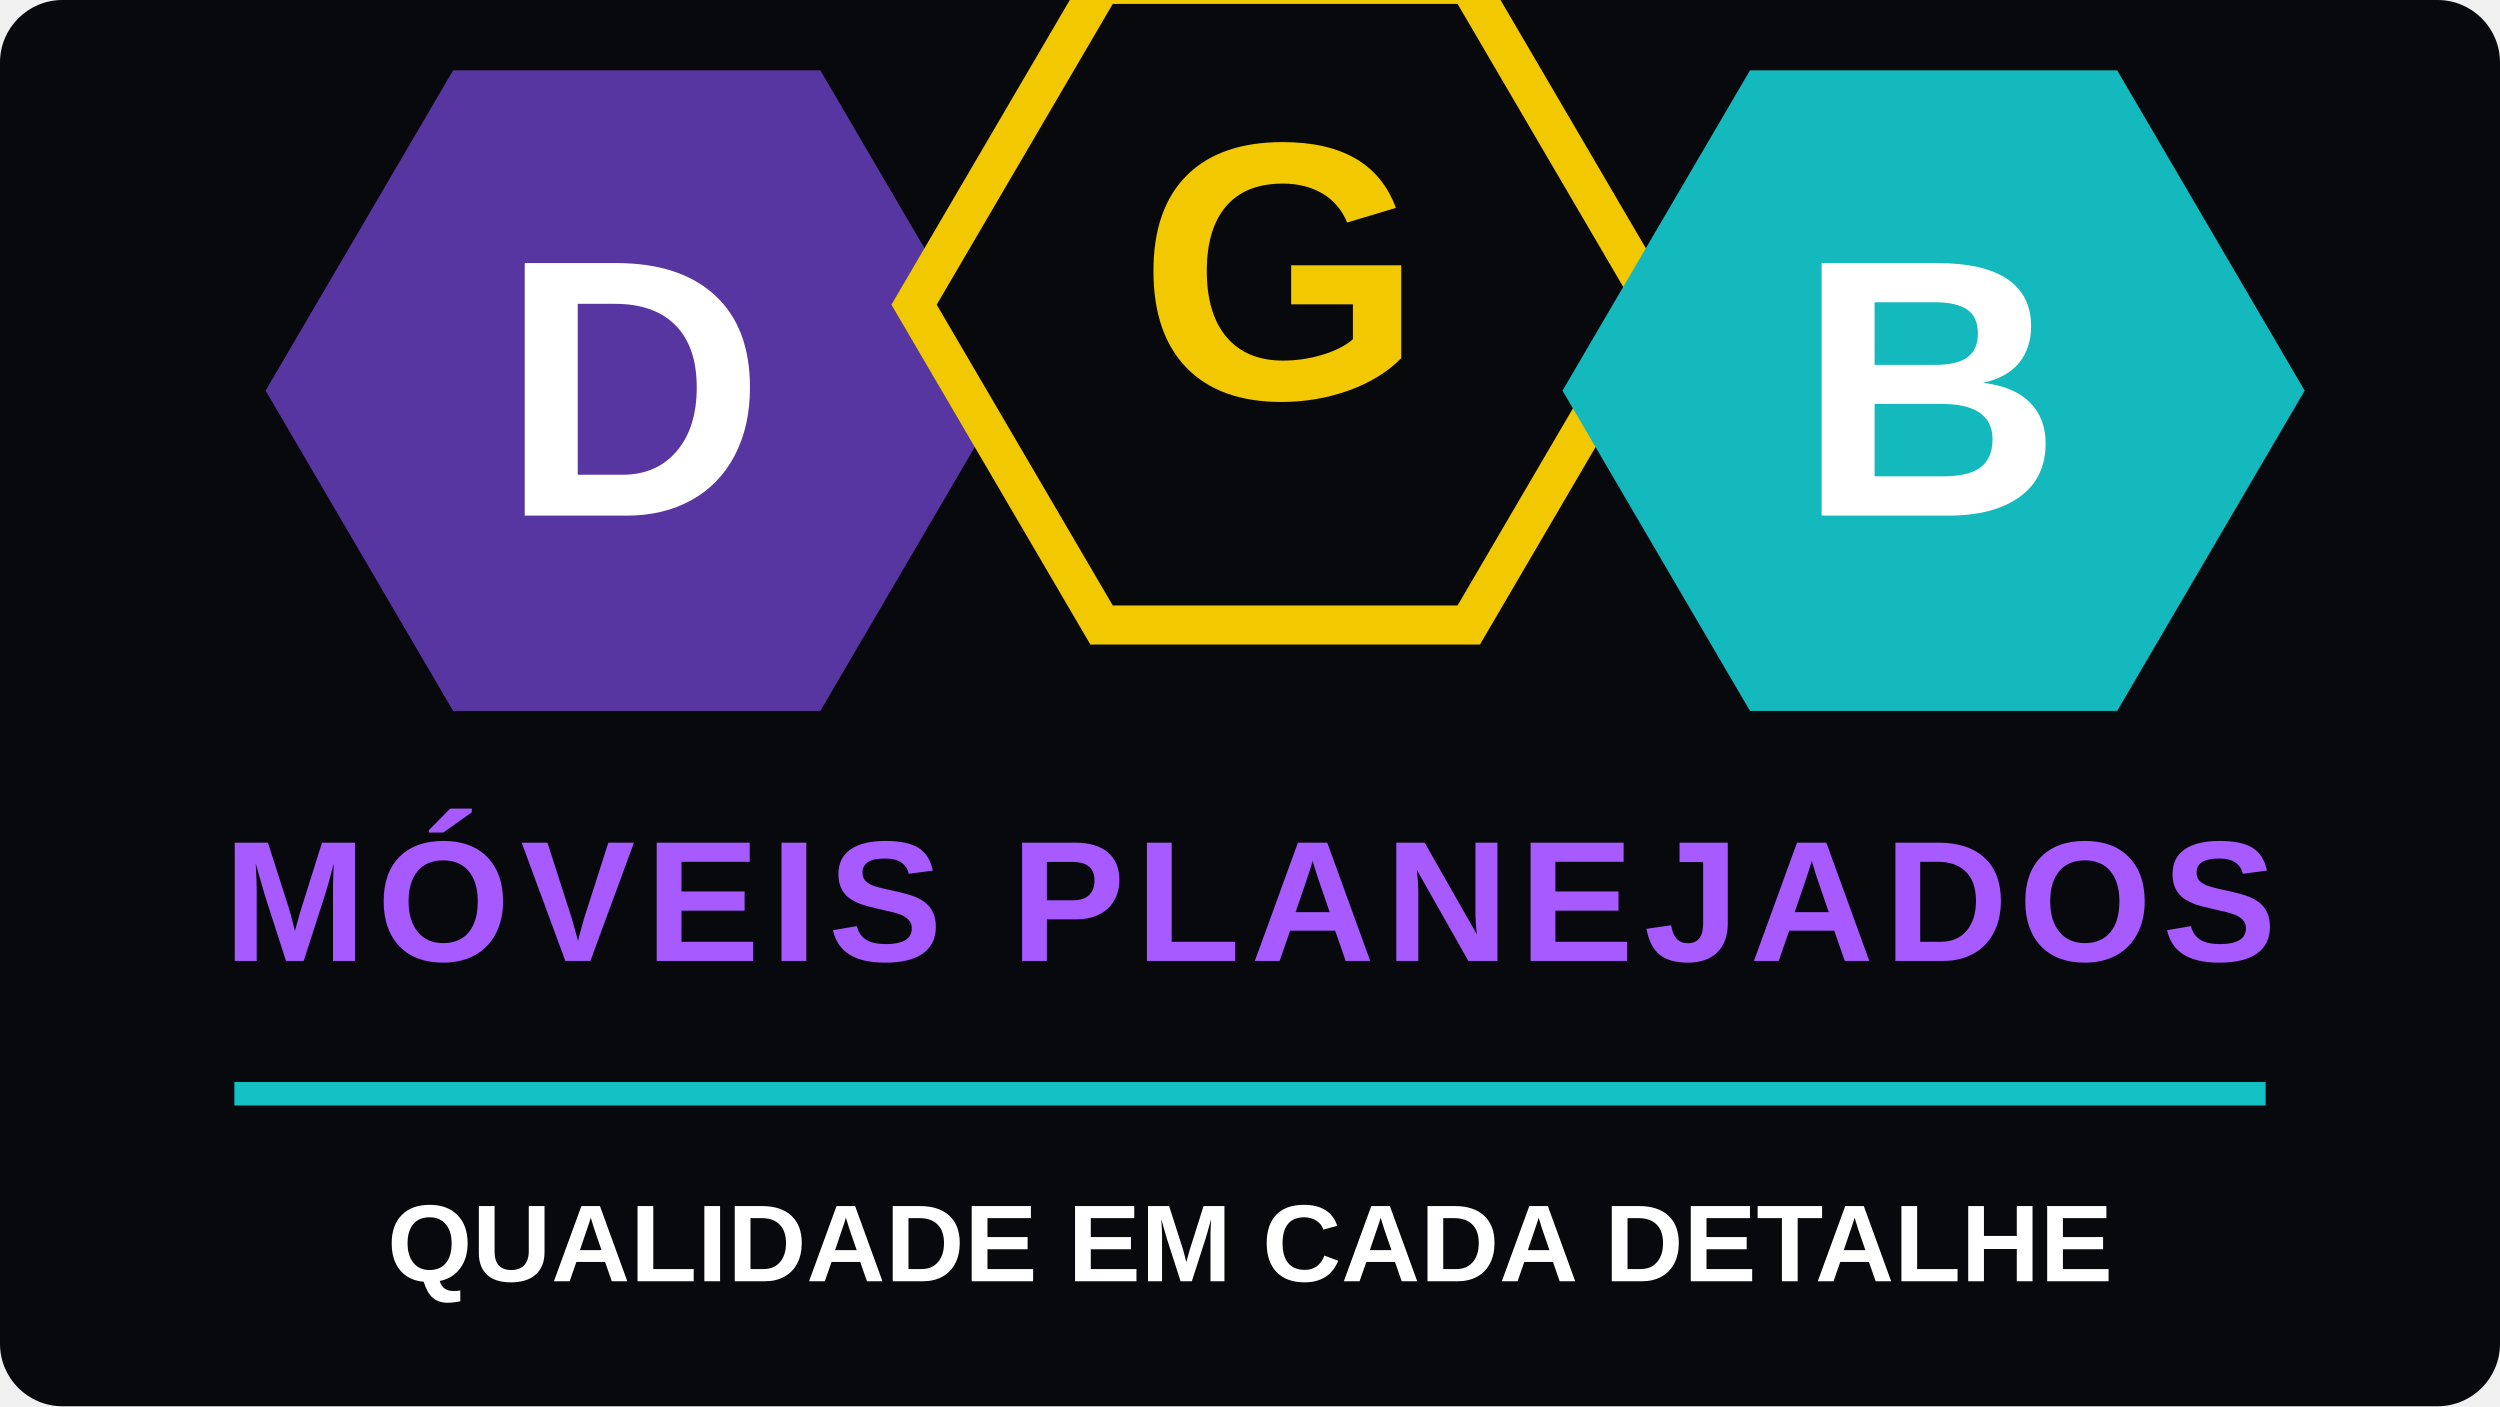
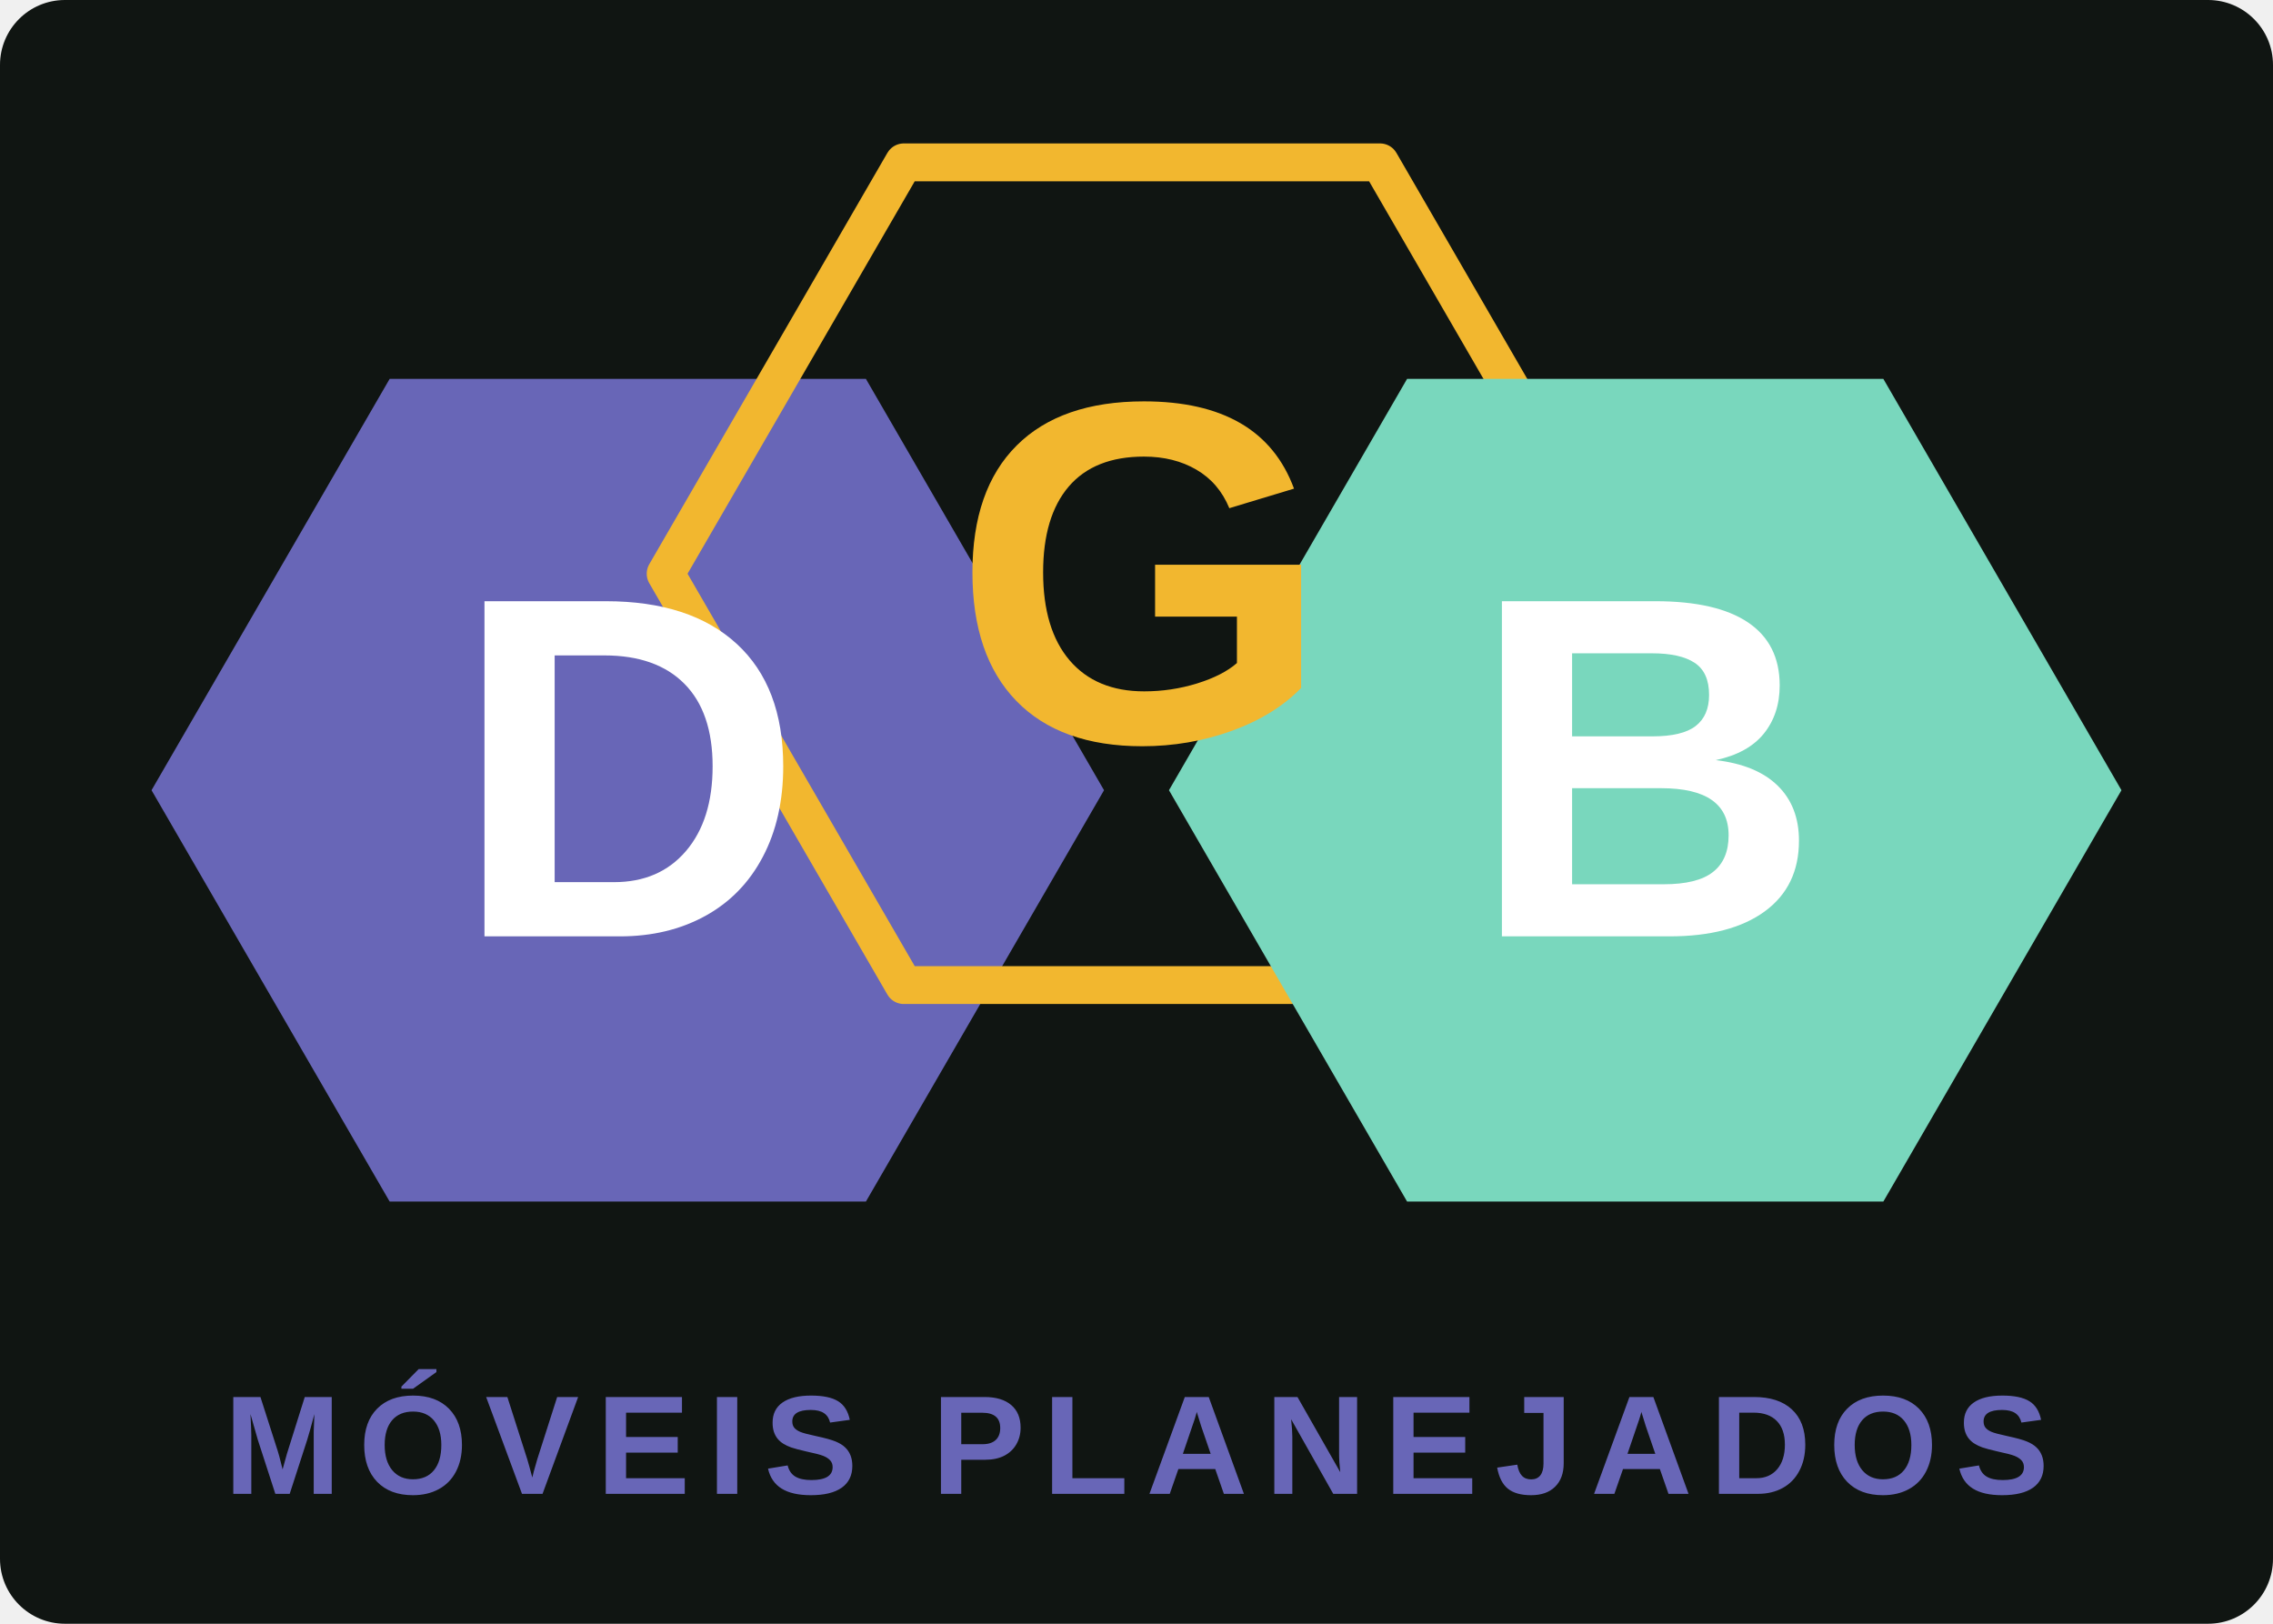
- <svg xmlns="http://www.w3.org/2000/svg" viewBox="0 0 320 180">
-   <rect width="320" height="180" rx="8" fill="#08090c" />
-   <path d="M34 50 L58 9 L105 9 L129 50 L105 91 L58 91 Z" fill="#5836a1" />
-   <path d="M117 39 L141 -2 L188 -2 L212 39 L188 80 L141 80 Z" fill="#08090c" stroke="#f2c900" stroke-width="5" />
-   <path d="M200 50 L224 9 L271 9 L295 50 L271 91 L224 91 Z" fill="#13b9bc" />
-   <g font-family="Arial,sans-serif" font-weight="900" font-size="47" text-anchor="middle">
-     <text x="81" y="66" fill="#fff">D</text>
-     <text x="164" y="51" fill="#f2c900">G</text>
-     <text x="247" y="66" fill="#fff">B</text>
+ <svg xmlns="http://www.w3.org/2000/svg" viewBox="0 0 420 300" role="img" aria-labelledby="title desc">
+   <rect width="420" height="300" rx="12" fill="#101512" />
+   <g stroke-linejoin="round">
+     <path d="M28 146 L72 70 L160 70 L204 146 L160 222 L72 222 Z" fill="#6866b7" />
+     <path d="M123 106 L167 30 L255 30 L299 106 L255 182 L167 182 Z" fill="none" stroke="#f2b72f" stroke-width="7" />
+     <path d="M216 146 L260 70 L348 70 L392 146 L348 222 L260 222 Z" fill="#79d7bd" />
  </g>
-   <text x="160" y="123" text-anchor="middle" font-family="Arial,sans-serif" font-size="22" font-weight="800" letter-spacing="1.3" fill="#a65aff">MÓVEIS PLANEJADOS</text>
-   <path d="M30 140 H290" stroke="#12c2c5" stroke-width="3" />
-   <text x="160" y="164" text-anchor="middle" font-family="Arial,sans-serif" font-size="14" font-weight="700" fill="#fff">QUALIDADE EM CADA DETALHE</text>
+   <g font-family="Arial,Helvetica,sans-serif" font-weight="700" text-anchor="middle">
+     <text x="116" y="173" font-size="90" fill="#fff">D</text>
+     <text x="211" y="137" font-size="90" fill="#f2b72f">G</text>
+     <text x="304" y="173" font-size="90" fill="#fff">B</text>
+     <text x="210" y="276" font-size="26" letter-spacing="3.2" fill="#6866b7">MÓVEIS PLANEJADOS</text>
+   </g>
</svg>
